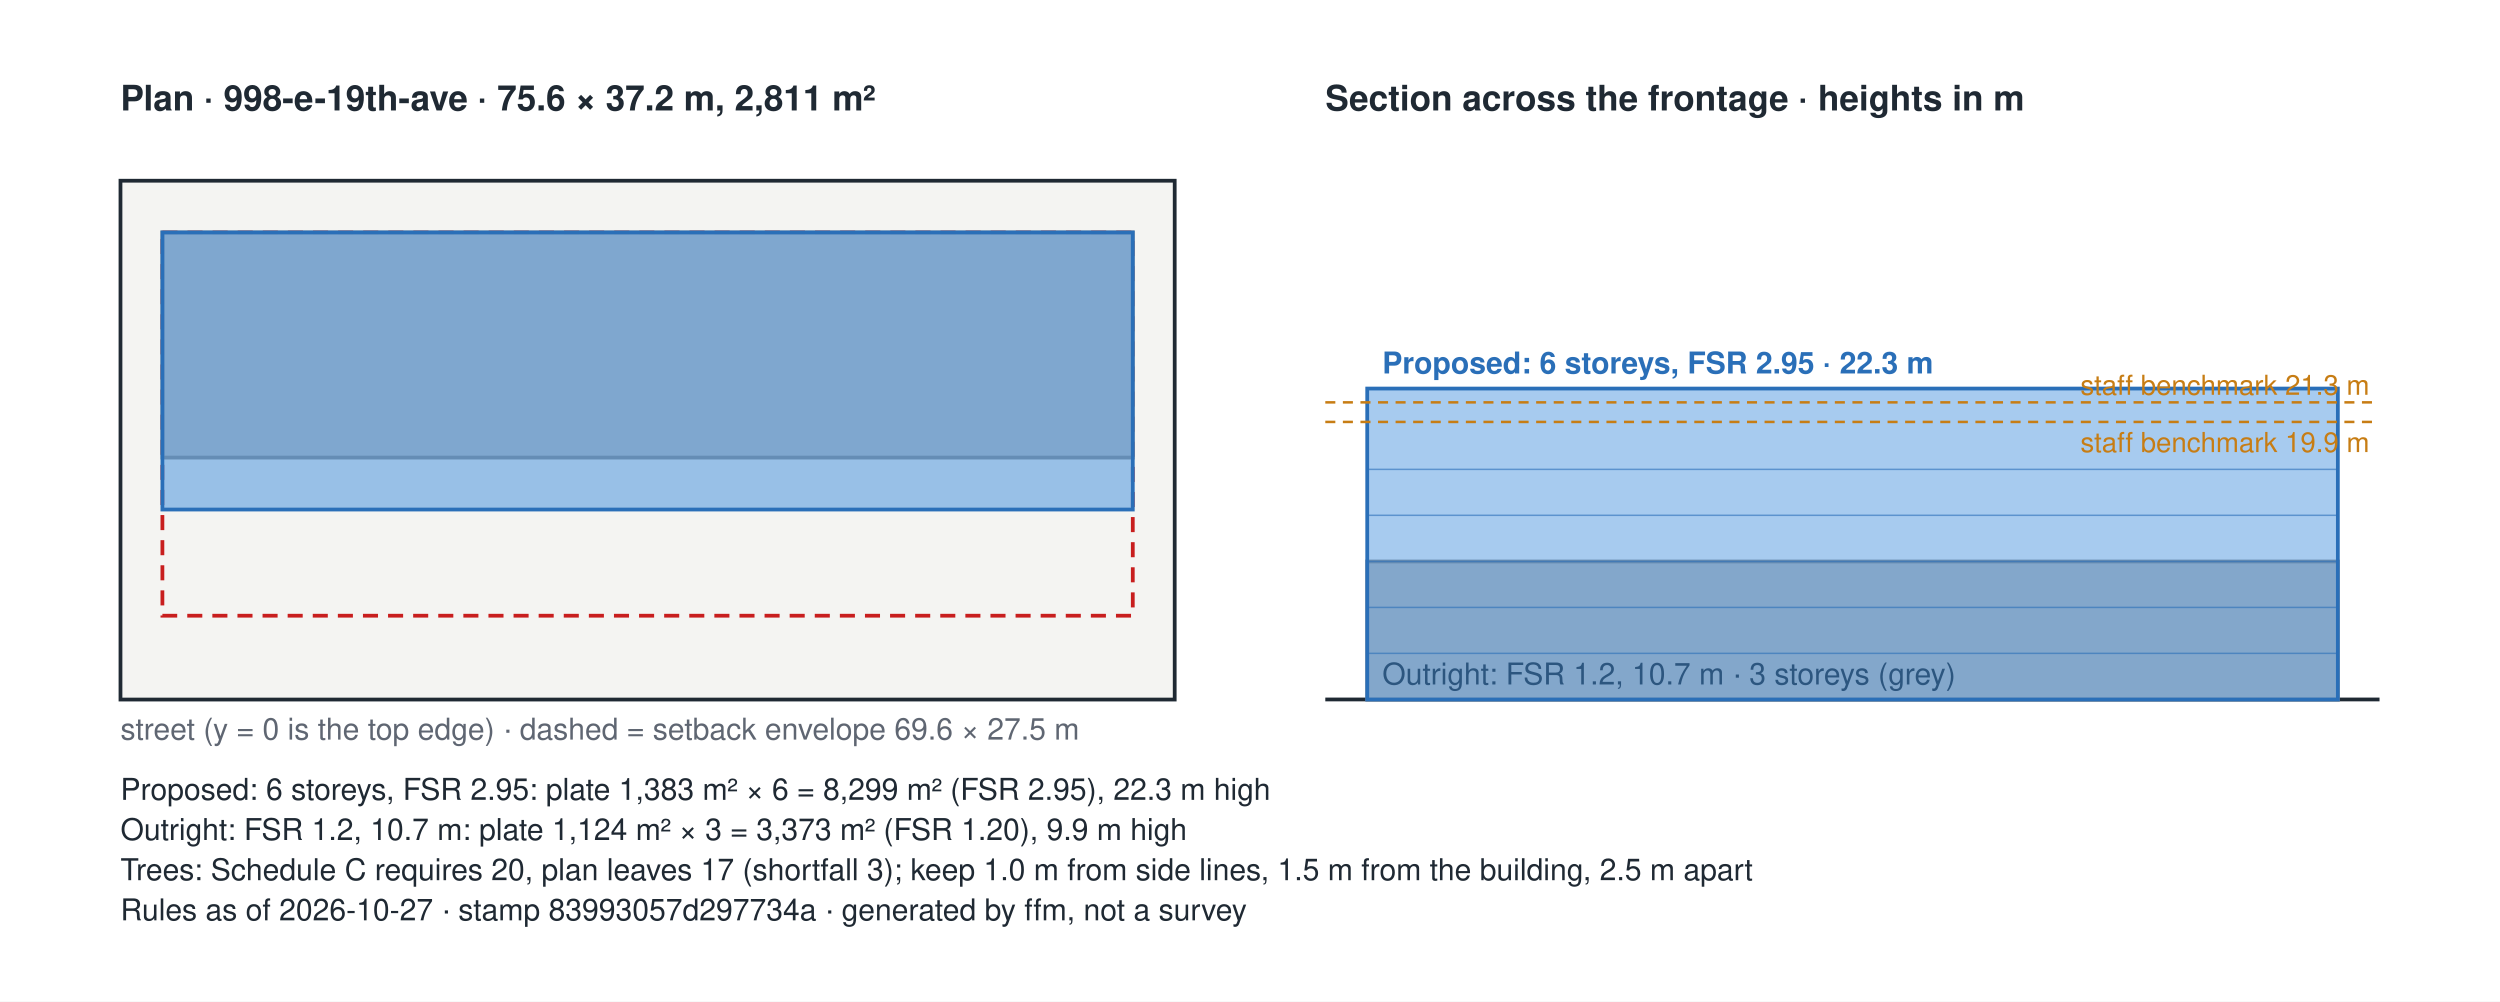
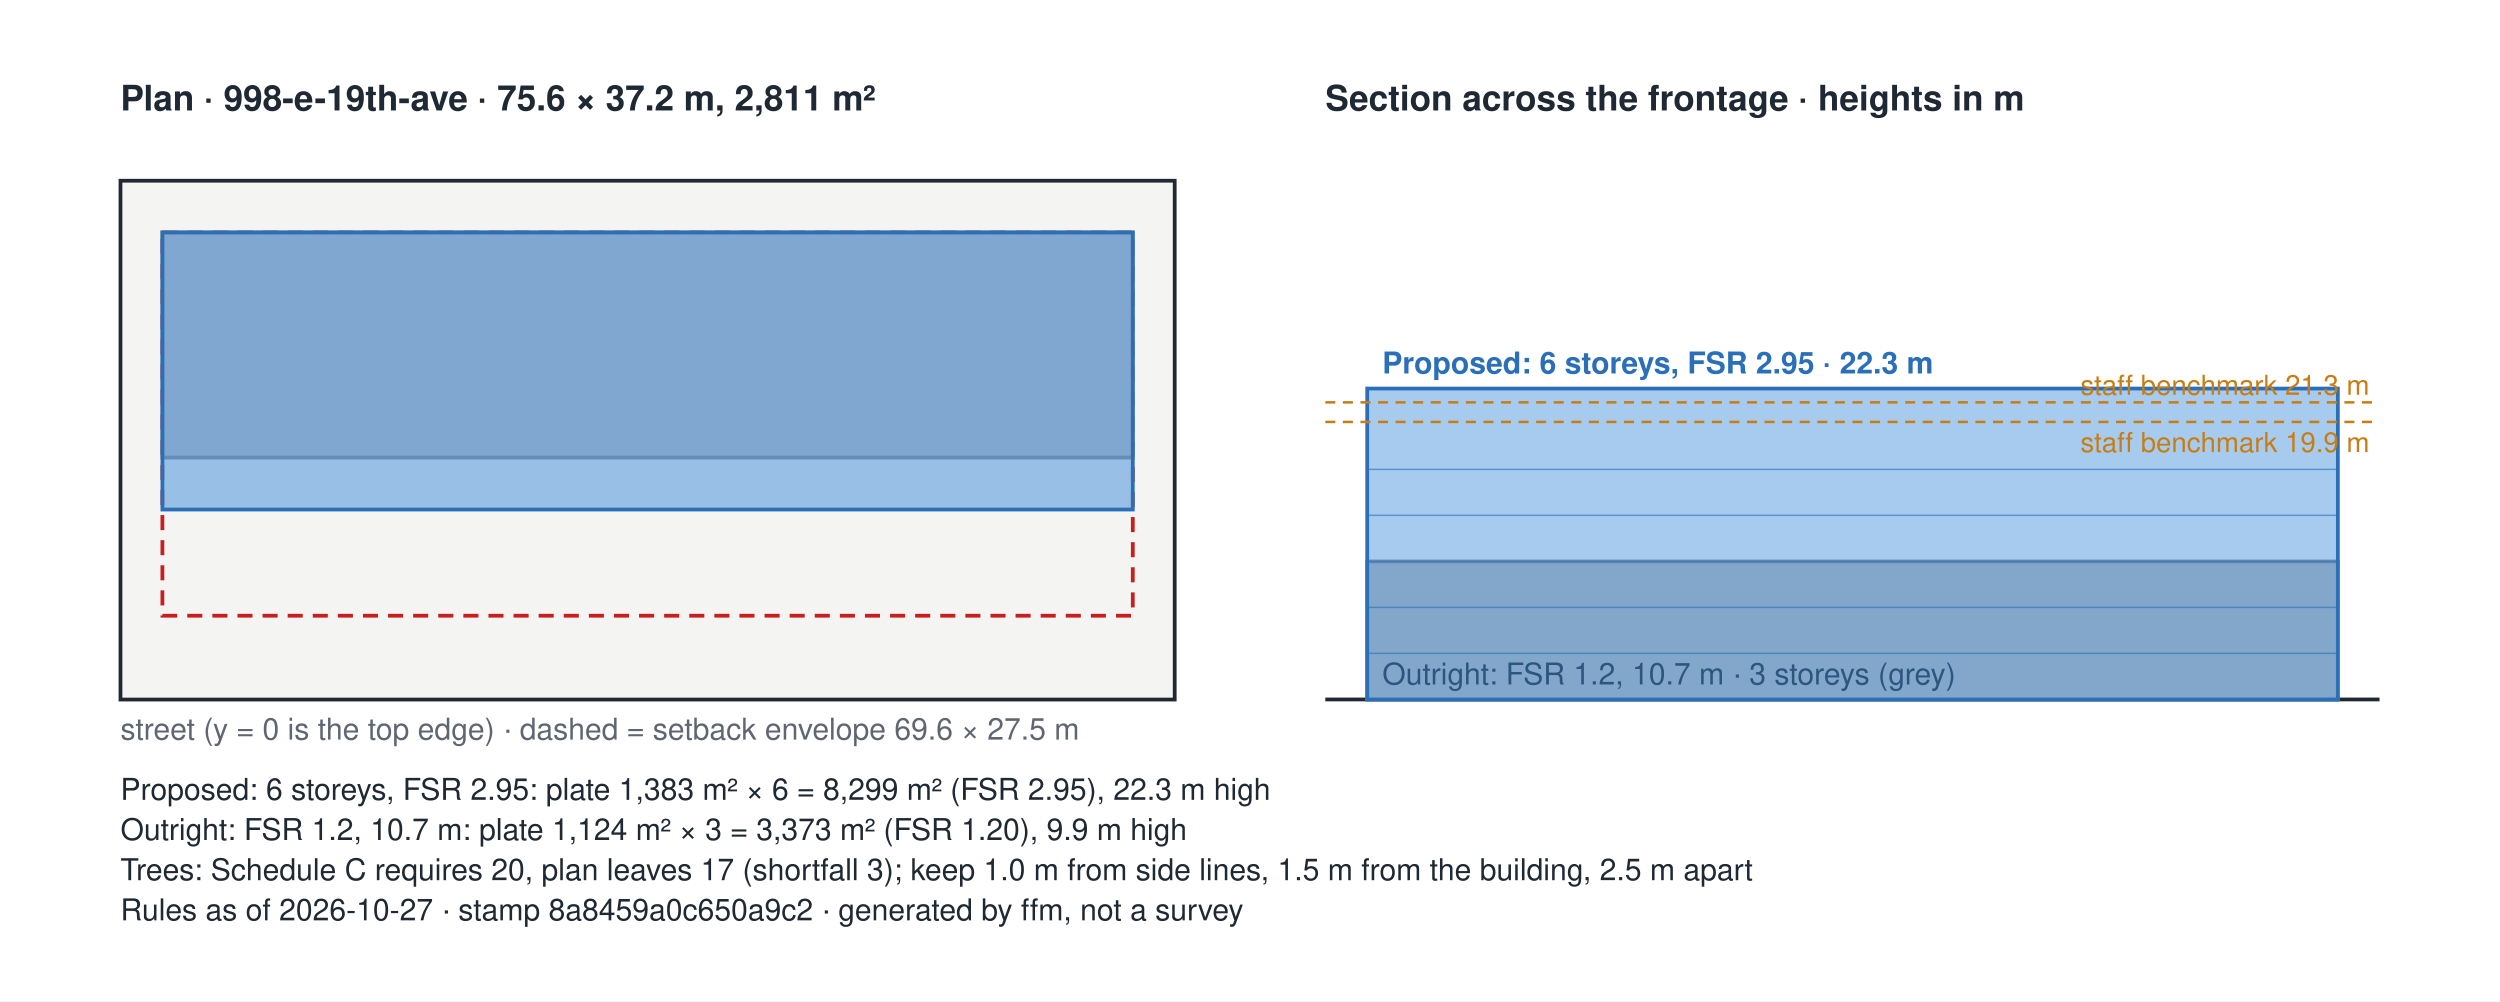
<svg xmlns="http://www.w3.org/2000/svg" width="996" height="399" viewBox="0 0 996 399" font-family="IBM Plex Sans, Helvetica, Arial, sans-serif" font-size="12" fill="#1f2933">
  <rect width="100%" height="100%" fill="#ffffff" />
  <text x="48" y="44" font-size="14" font-weight="600">Plan · 998-e-19th-ave · 75.6 × 37.2 m, 2,811 m²</text>
  <polygon points="48.0,72.0 468.0,72.0 468.0,278.7 48.0,278.7" fill="#f4f4f2" stroke="#1f2933" stroke-width="1.5" stroke-dasharray="" fill-opacity="1.0" />
  <polygon points="64.7,92.6 451.3,92.6 451.3,245.3 64.7,245.3" fill="none" stroke="#c81e1e" stroke-width="1.5" stroke-dasharray="6 4" fill-opacity="1.0" />
  <polygon points="64.7,92.6 451.3,92.6 451.3,182.3 64.7,182.3" fill="#bdbdbd" stroke="#8e8e8e" stroke-width="1.5" stroke-dasharray="" fill-opacity="0.9" />
  <polygon points="64.7,92.6 451.3,92.6 451.3,203.0 64.7,203.0" fill="#3c8cdc" stroke="#2a6fb8" stroke-width="1.5" stroke-dasharray="" fill-opacity="0.5" />
  <text x="48" y="294.667" fill="#5f6672">street (y = 0 is the top edge) · dashed = setback envelope 69.6 × 27.5 m</text>
  <text x="528.0" y="44" font-size="14" font-weight="600">Section across the frontage · heights in m</text>
  <line x1="528.0" y1="278.667" x2="948.0" y2="278.667" stroke="#1f2933" stroke-width="1.5" />
  <rect x="544.7" y="223.7" width="386.7" height="55.0" fill="#bdbdbd" stroke="#8e8e8e" stroke-width="1.5" />
  <text x="550.7" y="272.7" fill="#1f2933">Outright: FSR 1.2, 10.7 m · 3 storeys (grey)</text>
  <rect x="544.7" y="154.8" width="386.7" height="123.9" fill="#3c8cdc" fill-opacity="0.45" stroke="#2a6fb8" stroke-width="1.5" />
  <line x1="544.7" y1="260.3" x2="931.3" y2="260.3" stroke="#2a6fb8" stroke-width="0.6" stroke-opacity="0.6" />
  <line x1="544.7" y1="242.0" x2="931.3" y2="242.0" stroke="#2a6fb8" stroke-width="0.6" stroke-opacity="0.6" />
  <line x1="544.7" y1="223.7" x2="931.3" y2="223.7" stroke="#2a6fb8" stroke-width="0.6" stroke-opacity="0.6" />
  <line x1="544.7" y1="205.3" x2="931.3" y2="205.3" stroke="#2a6fb8" stroke-width="0.6" stroke-opacity="0.6" />
  <line x1="544.7" y1="187.0" x2="931.3" y2="187.0" stroke="#2a6fb8" stroke-width="0.6" stroke-opacity="0.6" />
  <text x="550.7" y="148.8" fill="#2a6fb8" font-weight="600">Proposed: 6 storeys, FSR 2.95 · 22.3 m</text>
  <line x1="528.0" y1="168.1" x2="948.0" y2="168.1" stroke="#c77d14" stroke-width="1" stroke-dasharray="4 3" />
  <text x="944.0" y="180.1" fill="#c77d14" text-anchor="end" font-size="11">staff benchmark 19.9 m</text>
  <line x1="528.0" y1="160.3" x2="948.0" y2="160.3" stroke="#c77d14" stroke-width="1" stroke-dasharray="4 3" />
  <text x="944.0" y="157.3" fill="#c77d14" text-anchor="end" font-size="11">staff benchmark 21.3 m</text>
  <text x="48" y="318.667" fill="#1f2933">Proposed: 6 storeys, FSR 2.95: plate 1,383 m² × 6 = 8,299 m² (FSR 2.95), 22.3 m high</text>
  <text x="48" y="334.667" fill="#1f2933">Outright: FSR 1.2, 10.7 m: plate 1,124 m² × 3 = 3,373 m² (FSR 1.20), 9.9 m high</text>
  <text x="48" y="350.667" fill="#1f2933">Trees: Schedule C requires 20, plan leaves 17 (shortfall 3); keep 1.0 m from side lines, 1.5 m from the building, 2.5 m apart</text>
-   <text x="48" y="366.667" fill="#1f2933">Rules as of 2026-10-27 · stamp 83993057d297734a · generated by ffm, not a survey</text>
+   <text x="48" y="366.667" fill="#1f2933">Rules as of 2026-10-27 · stamp 8a8459a0c650a9c2 · generated by ffm, not a survey</text>
</svg>
